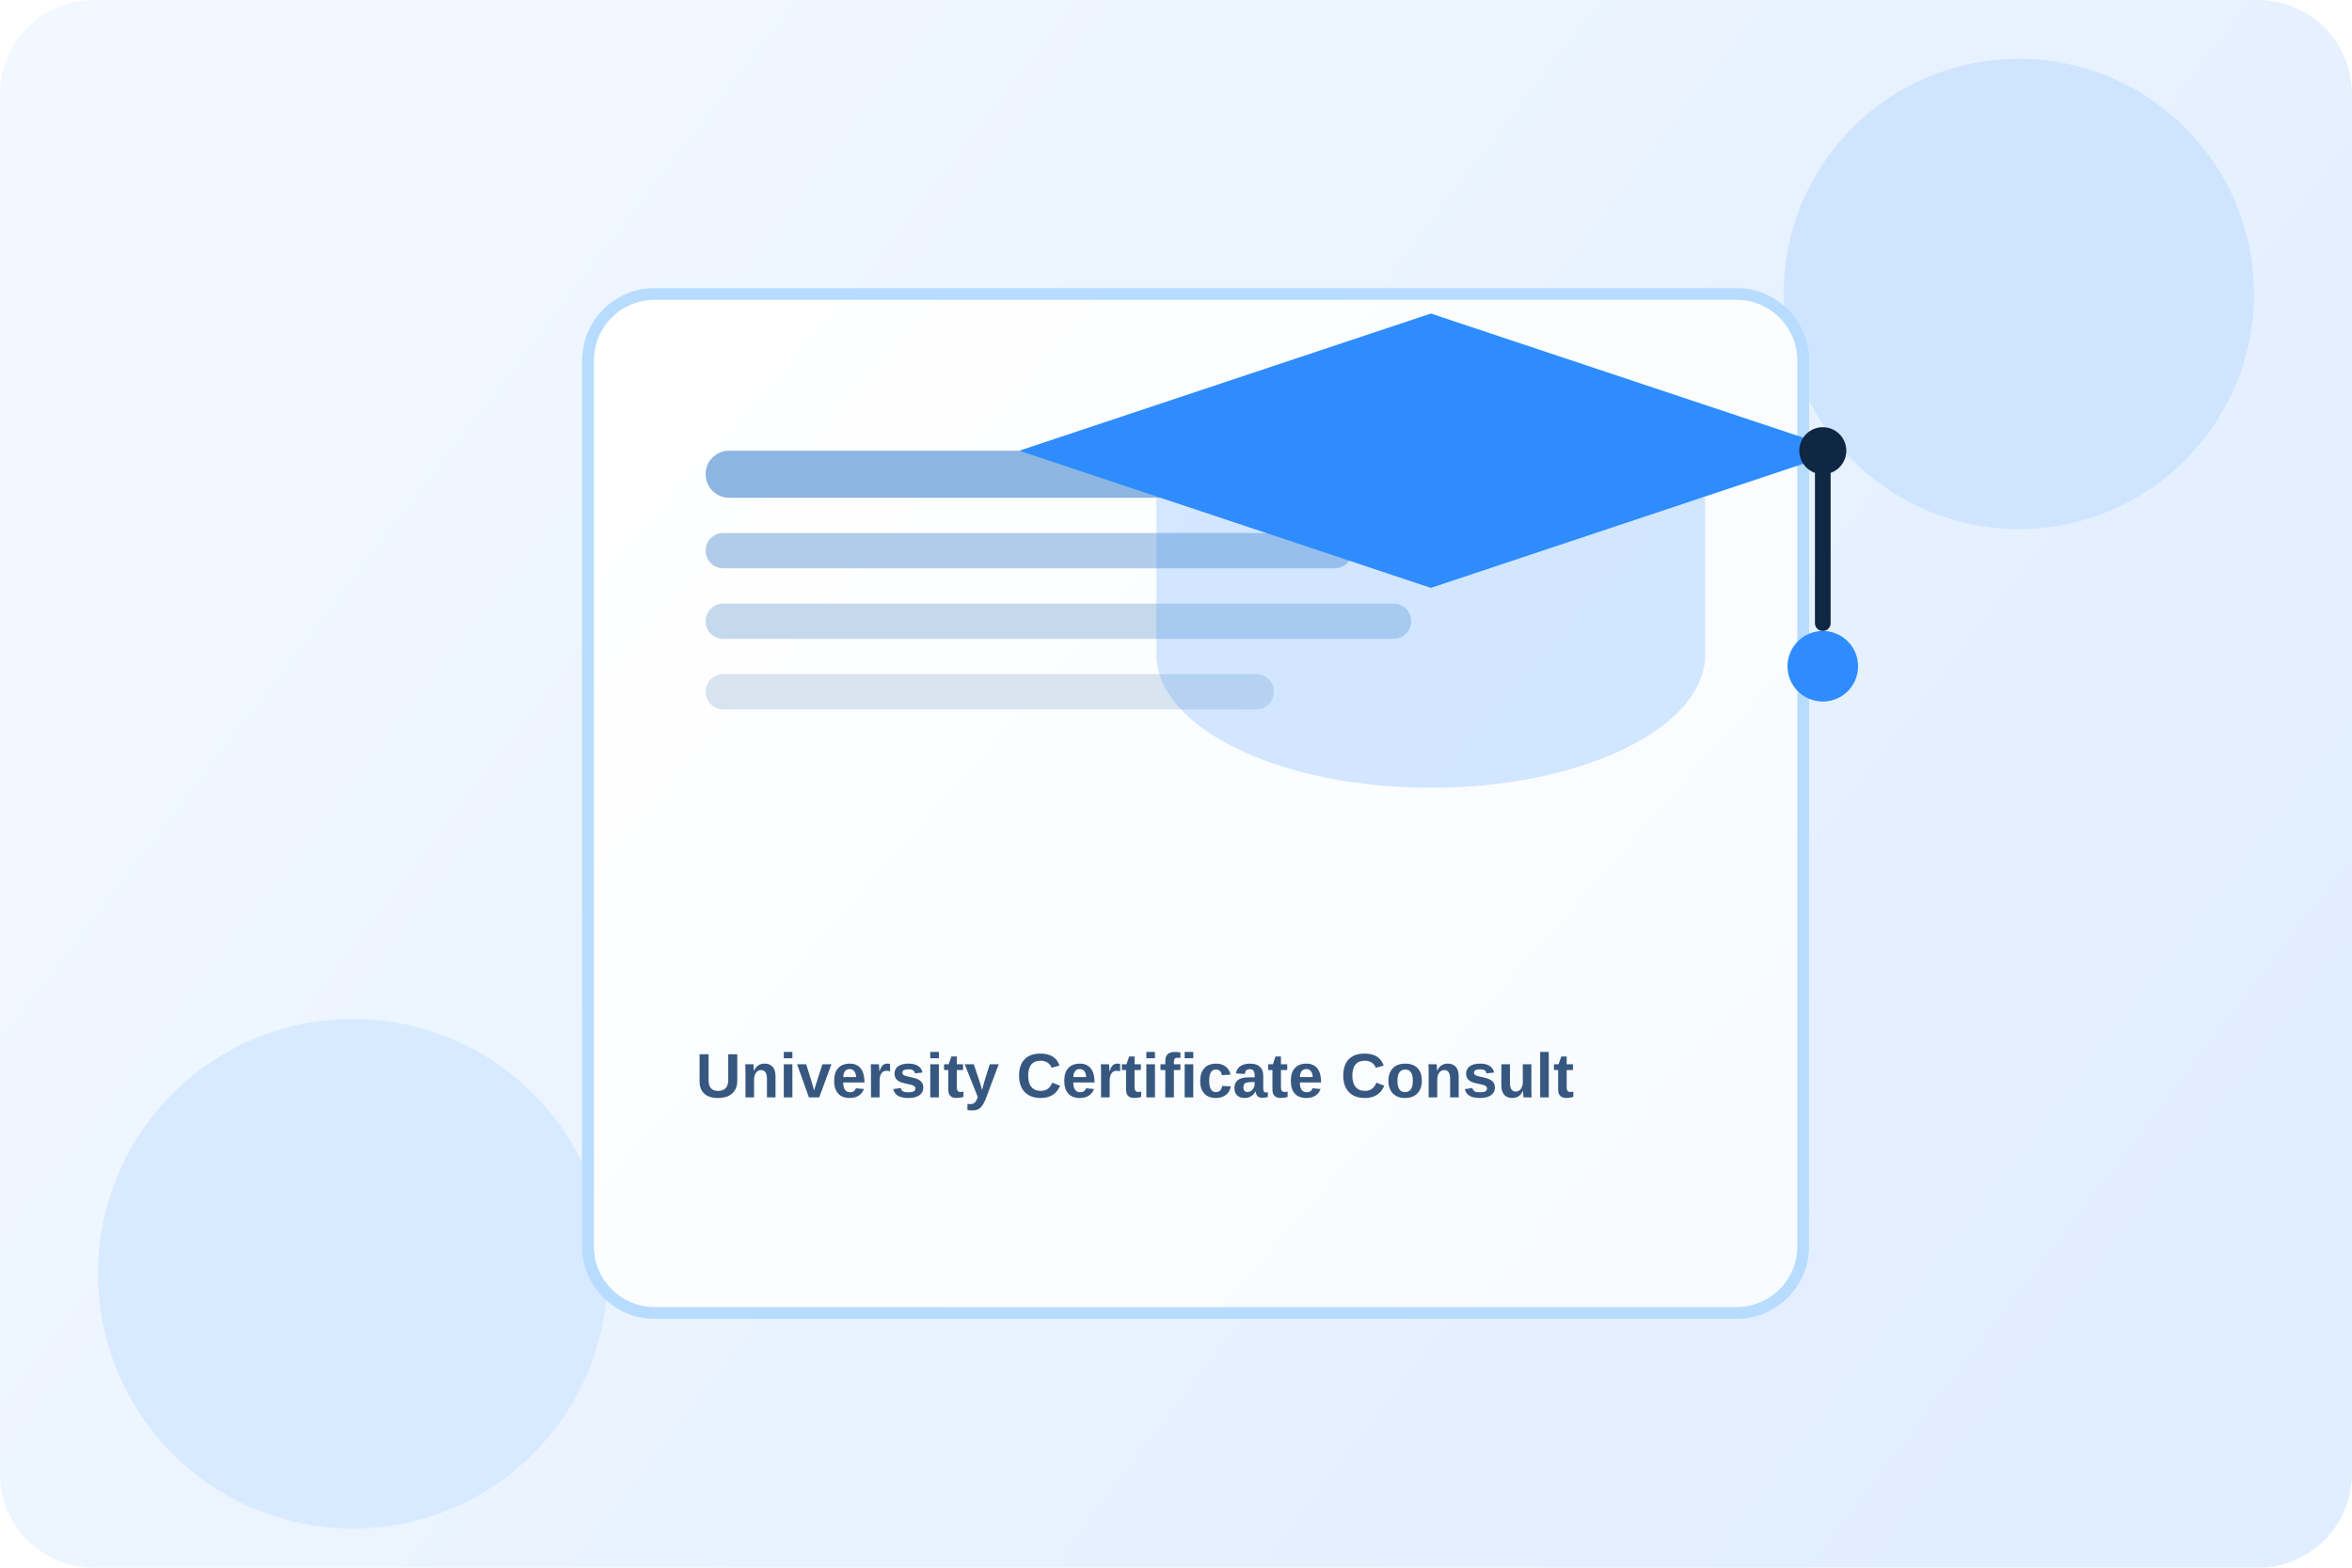
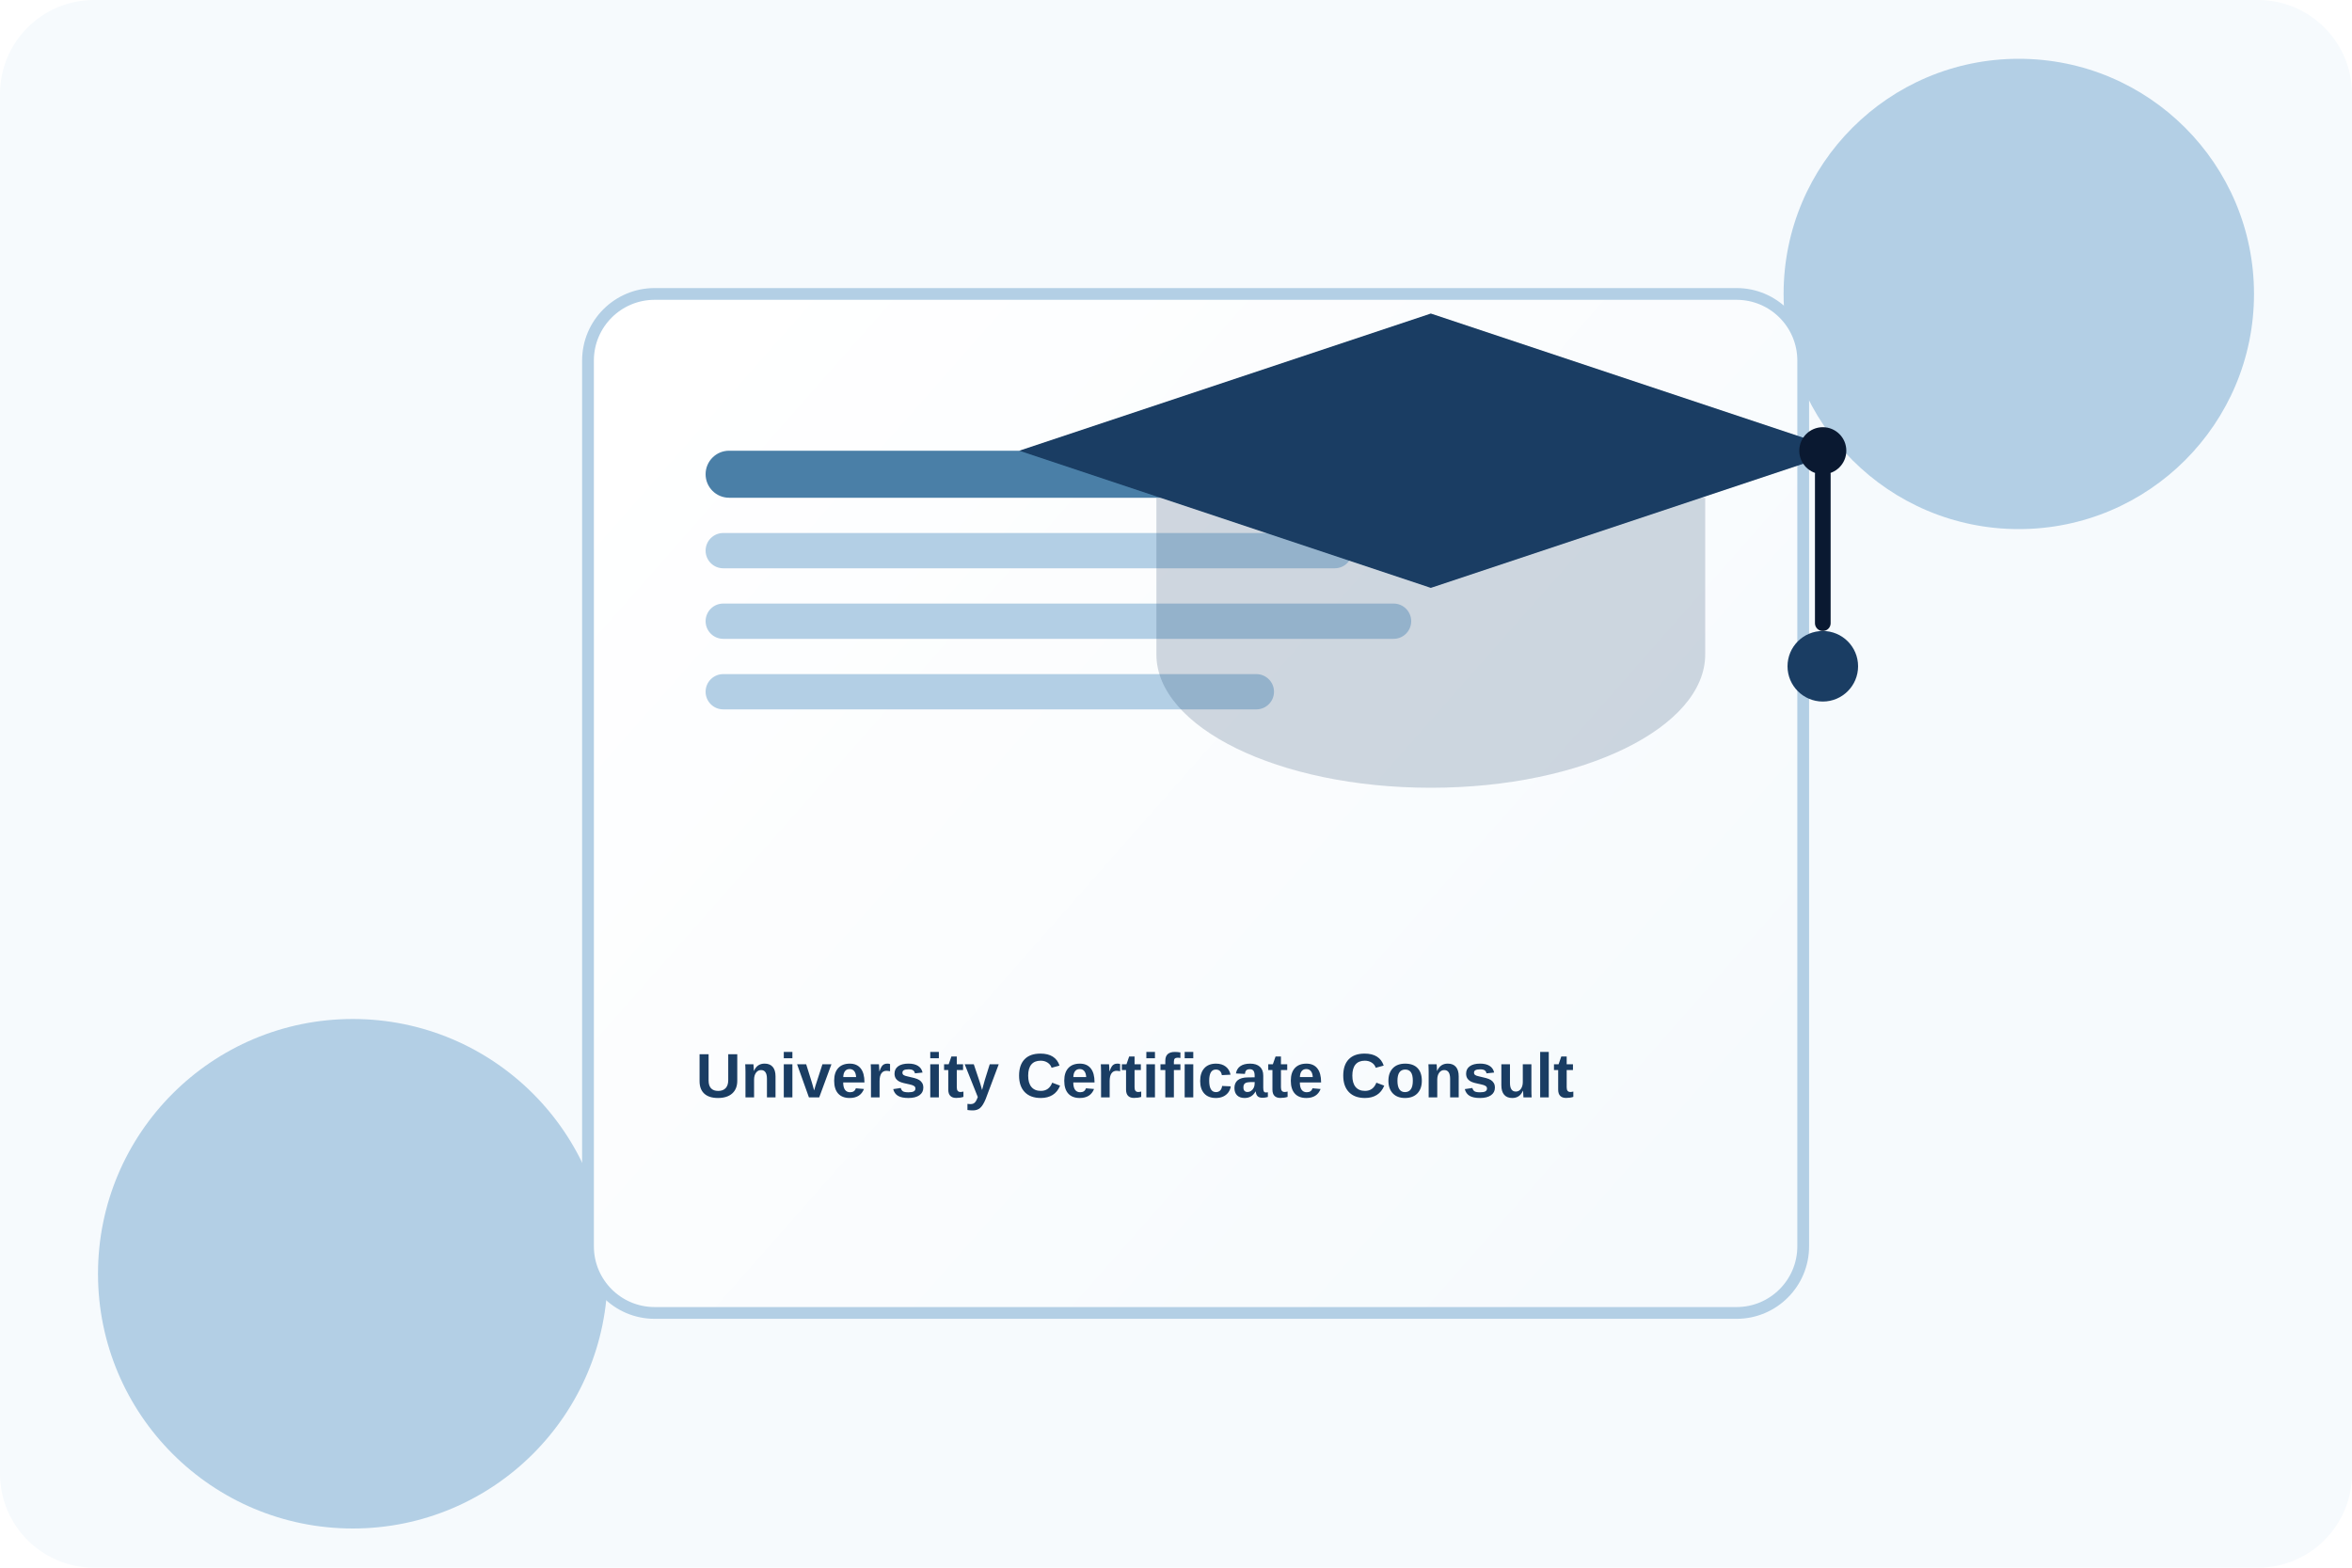
<svg xmlns="http://www.w3.org/2000/svg" width="1200" height="800" viewBox="0 0 1200 800" fill="none">
  <defs>
    <linearGradient id="bgUni" x1="150" y1="60" x2="1040" y2="740" gradientUnits="userSpaceOnUse">
-       <stop stop-color="#F2F8FF" />
-       <stop offset="1" stop-color="#E1EEFF" />
+       <stop stop-color="#F6FAFD" />
+       <stop offset="1" stop-color="#F6FAFD" />
    </linearGradient>
    <linearGradient id="paperUni" x1="350" y1="170" x2="860" y2="620" gradientUnits="userSpaceOnUse">
      <stop stop-color="#FFFFFF" />
-       <stop offset="1" stop-color="#F8FBFF" />
+       <stop offset="1" stop-color="#F6FAFD" />
    </linearGradient>
  </defs>
  <rect width="1200" height="800" rx="48" fill="url(#bgUni)" />
-   <circle cx="1030" cy="150" r="120" fill="#CFE5FF" />
-   <circle cx="180" cy="650" r="130" fill="#D8EAFF" />
-   <rect x="300" y="150" width="620" height="520" rx="34" fill="url(#paperUni)" stroke="#B7DCFF" stroke-width="6" />
-   <rect x="360" y="230" width="420" height="24" rx="12" fill="#8CB5E1" />
-   <rect x="360" y="272" width="330" height="18" rx="9" fill="#B1CCE8" />
-   <rect x="360" y="308" width="360" height="18" rx="9" fill="#C5D9ED" />
-   <rect x="360" y="344" width="290" height="18" rx="9" fill="#D8E4F0" />
-   <path d="M730 160L940 230L730 300L520 230L730 160Z" fill="#2E8CFF" />
-   <path d="M590 254V334C590 371 652 402 730 402C808 402 870 371 870 334V254" fill="#2E8CFF" opacity="0.2" />
-   <circle cx="930" cy="230" r="12" fill="#0F2742" />
-   <path d="M930 242V318" stroke="#0F2742" stroke-width="8" stroke-linecap="round" />
-   <circle cx="930" cy="340" r="18" fill="#2E8CFF" />
-   <text x="355" y="560" fill="#365880" font-family="Arial, sans-serif" font-size="32" font-weight="700">University Certificate Consult</text>
+   <circle cx="1030" cy="150" r="120" fill="#B3CFE5" />
+   <circle cx="180" cy="650" r="130" fill="#B3CFE5" />
+   <rect x="300" y="150" width="620" height="520" rx="34" fill="url(#paperUni)" stroke="#B3CFE5" stroke-width="6" />
+   <rect x="360" y="230" width="420" height="24" rx="12" fill="#4A7FA7" />
+   <rect x="360" y="272" width="330" height="18" rx="9" fill="#B3CFE5" />
+   <rect x="360" y="308" width="360" height="18" rx="9" fill="#B3CFE5" />
+   <rect x="360" y="344" width="290" height="18" rx="9" fill="#B3CFE5" />
+   <path d="M730 160L940 230L730 300L520 230L730 160Z" fill="#1A3D63" />
+   <path d="M590 254V334C590 371 652 402 730 402C808 402 870 371 870 334V254" fill="#1A3D63" opacity="0.2" />
+   <circle cx="930" cy="230" r="12" fill="#0A1931" />
+   <path d="M930 242V318" stroke="#0A1931" stroke-width="8" stroke-linecap="round" />
+   <circle cx="930" cy="340" r="18" fill="#1A3D63" />
+   <text x="355" y="560" fill="#1A3D63" font-family="Arial, sans-serif" font-size="32" font-weight="700">University Certificate Consult</text>
</svg>
